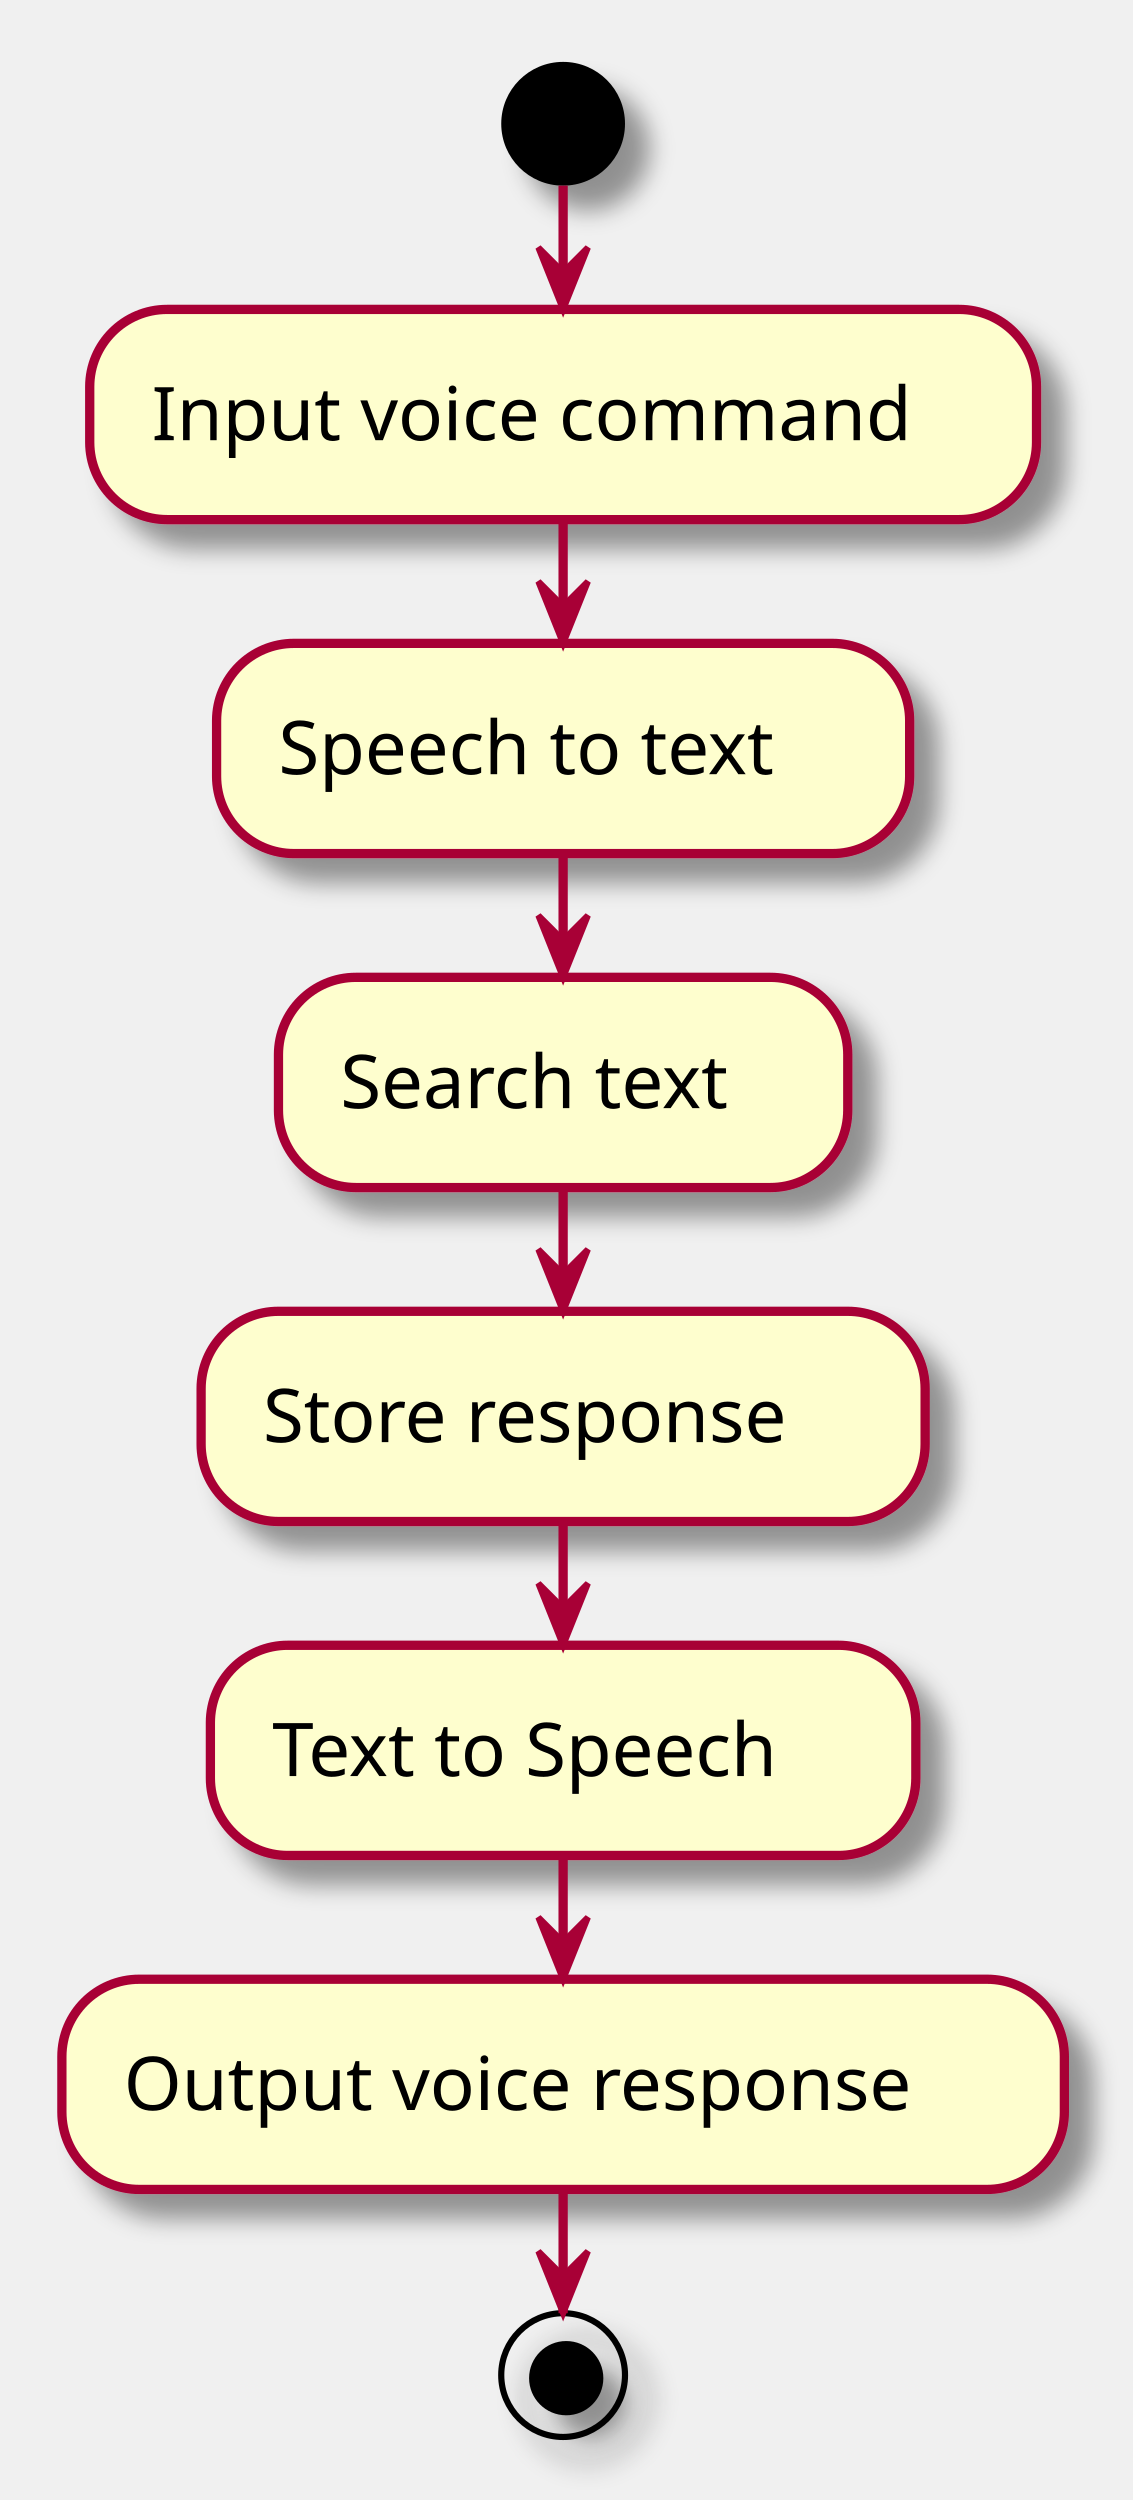
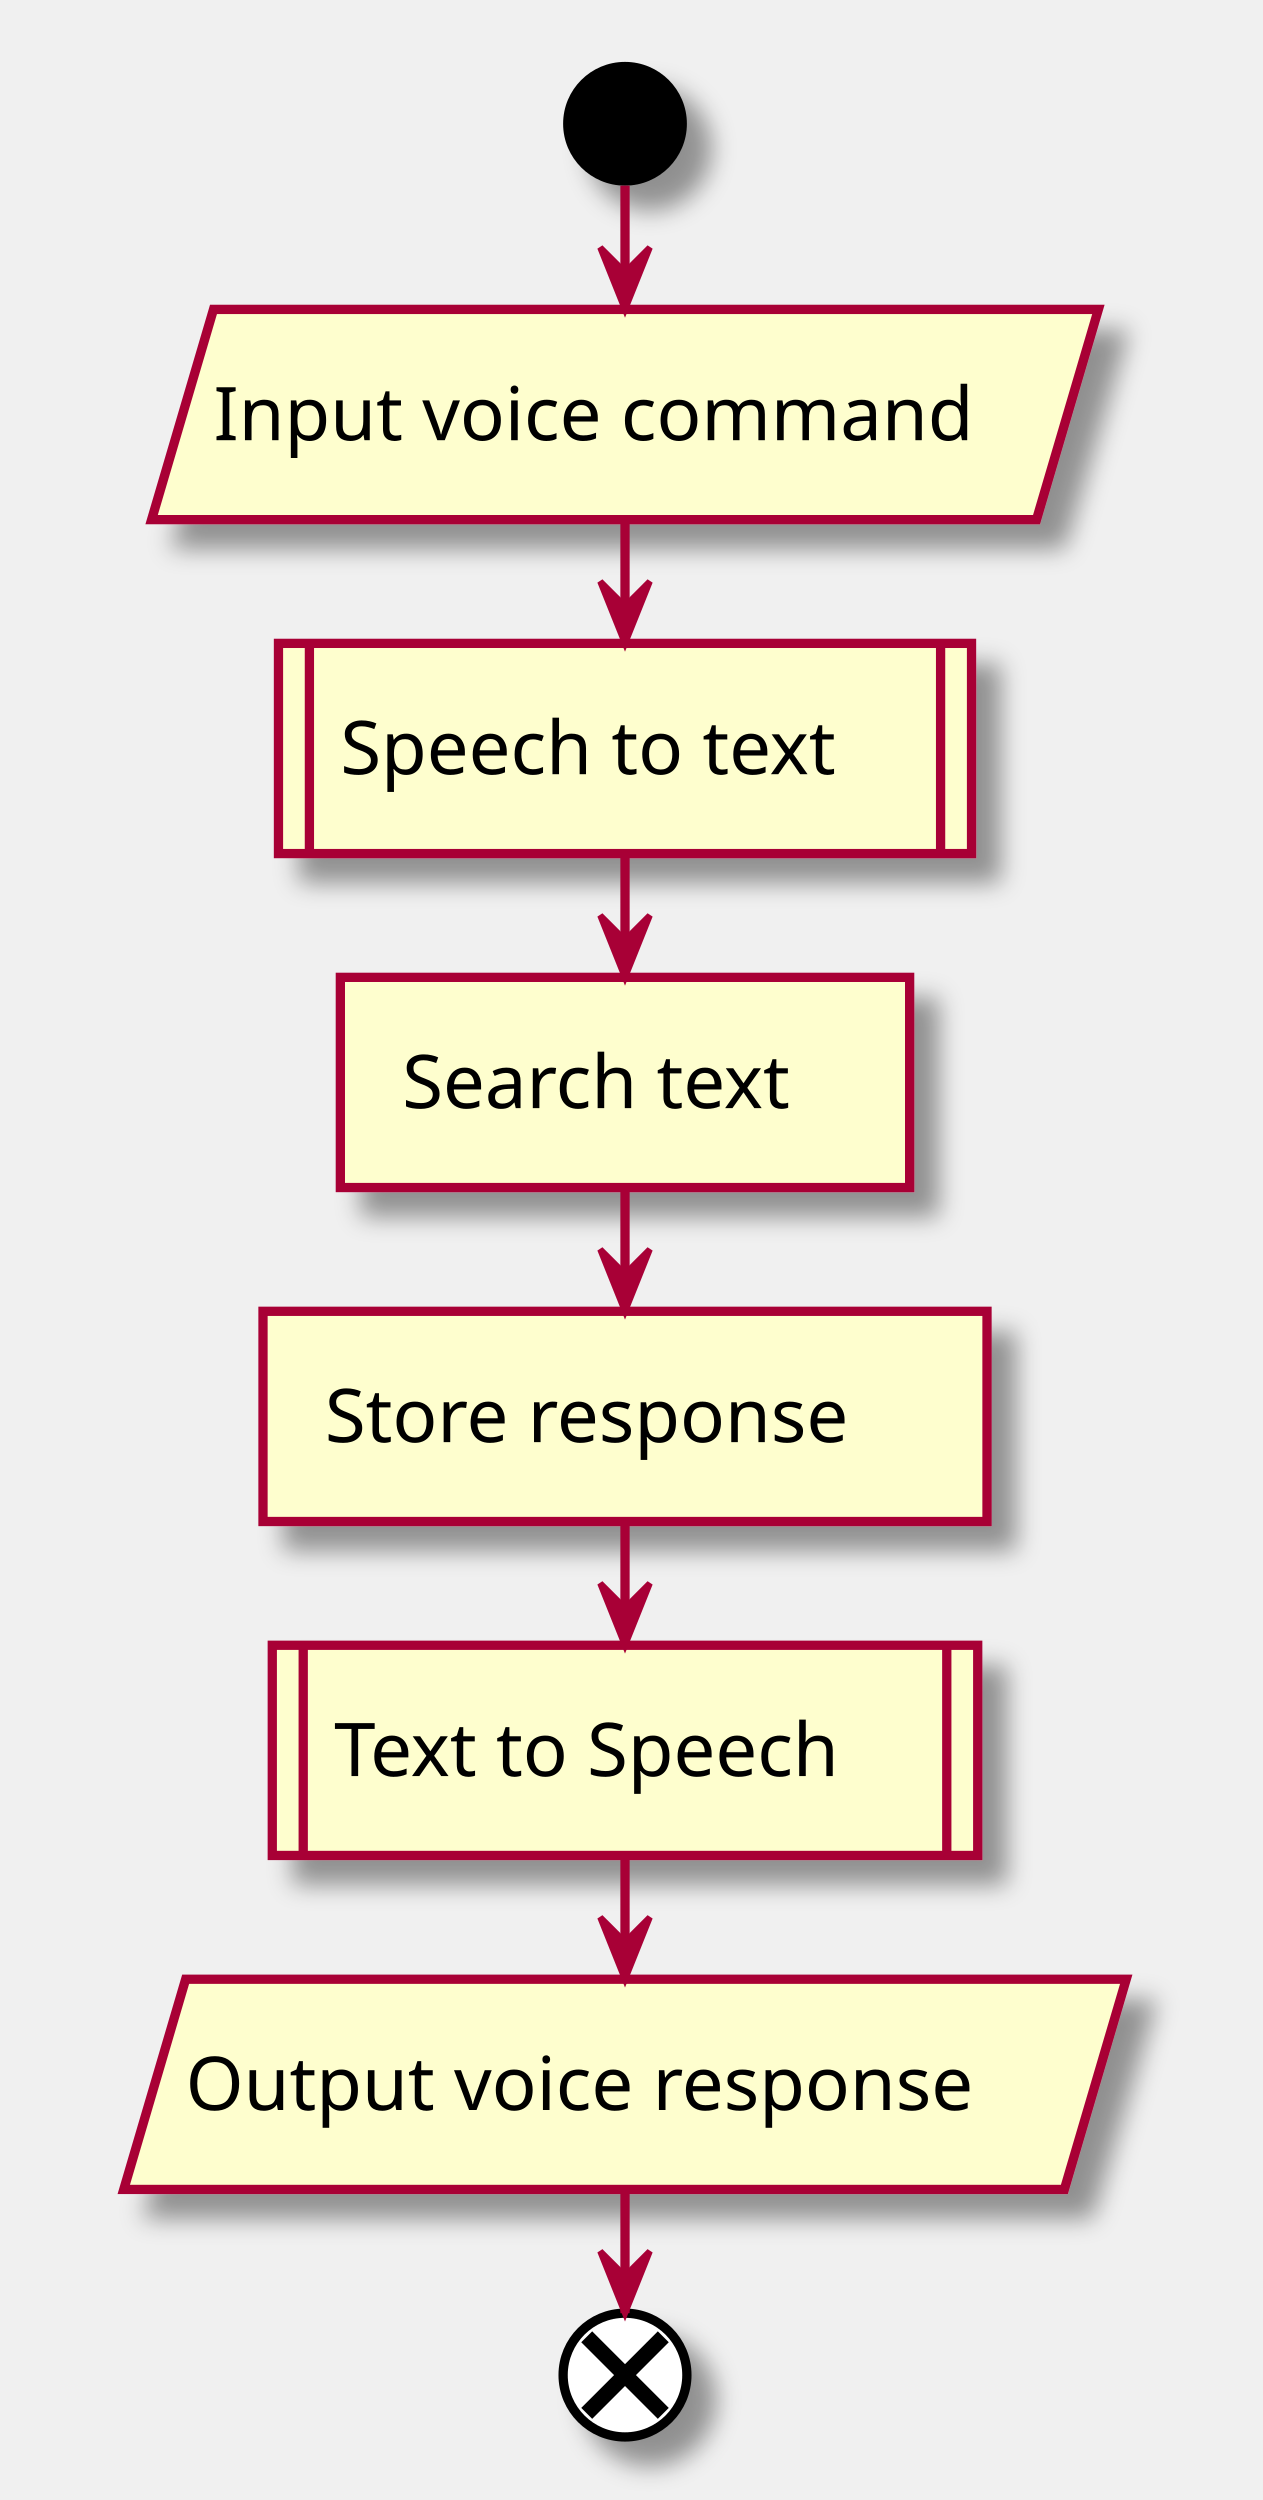
- <svg xmlns="http://www.w3.org/2000/svg" contentScriptType="application/ecmascript" contentStyleType="text/css" height="404px" preserveAspectRatio="none" style="width:183px;height:404px;" version="1.1" viewBox="0 0 183 404" width="183px" zoomAndPan="magnify">
+ <svg xmlns="http://www.w3.org/2000/svg" contentScriptType="application/ecmascript" contentStyleType="text/css" height="404px" preserveAspectRatio="none" style="width:204px;height:404px;" version="1.1" viewBox="0 0 204 404" width="204px" zoomAndPan="magnify">
  <defs>
-     <filter height="300%" id="fhw2341tgz97s" width="300%" x="-1" y="-1">
+     <filter height="300%" id="f1ti9foa4zqsc1" width="300%" x="-1" y="-1">
      <feGaussianBlur result="blurOut" stdDeviation="2.0" />
      <feColorMatrix in="blurOut" result="blurOut2" type="matrix" values="0 0 0 0 0 0 0 0 0 0 0 0 0 0 0 0 0 0 .4 0" />
      <feOffset dx="4.0" dy="4.0" in="blurOut2" result="blurOut3" />
      <feBlend in="SourceGraphic" in2="blurOut3" mode="normal" />
    </filter>
  </defs>
  <g>
-     <ellipse cx="91" cy="20" fill="#000000" filter="url(#fhw2341tgz97s)" rx="10" ry="10" style="stroke: none; stroke-width: 1.0;" />
-     <rect fill="#FEFECE" filter="url(#fhw2341tgz97s)" height="33.969" rx="12.5" ry="12.5" style="stroke: #A80036; stroke-width: 1.5;" width="153" x="14.5" y="50" />
-     <text fill="#000000" font-family="sans-serif" font-size="12" lengthAdjust="spacingAndGlyphs" textLength="133" x="24.5" y="71.139">Input voice command</text>
-     <rect fill="#FEFECE" filter="url(#fhw2341tgz97s)" height="33.969" rx="12.5" ry="12.5" style="stroke: #A80036; stroke-width: 1.5;" width="112" x="35" y="103.969" />
-     <text fill="#000000" font-family="sans-serif" font-size="12" lengthAdjust="spacingAndGlyphs" textLength="92" x="45" y="125.107">Speech to text</text>
-     <rect fill="#FEFECE" filter="url(#fhw2341tgz97s)" height="33.969" rx="12.5" ry="12.5" style="stroke: #A80036; stroke-width: 1.5;" width="92" x="45" y="157.938" />
-     <text fill="#000000" font-family="sans-serif" font-size="12" lengthAdjust="spacingAndGlyphs" textLength="72" x="55" y="179.076">Search text</text>
-     <rect fill="#FEFECE" filter="url(#fhw2341tgz97s)" height="33.969" rx="12.5" ry="12.5" style="stroke: #A80036; stroke-width: 1.5;" width="117" x="32.5" y="211.906" />
-     <text fill="#000000" font-family="sans-serif" font-size="12" lengthAdjust="spacingAndGlyphs" textLength="97" x="42.5" y="233.045">Store response</text>
-     <rect fill="#FEFECE" filter="url(#fhw2341tgz97s)" height="33.969" rx="12.5" ry="12.5" style="stroke: #A80036; stroke-width: 1.5;" width="114" x="34" y="265.875" />
-     <text fill="#000000" font-family="sans-serif" font-size="12" lengthAdjust="spacingAndGlyphs" textLength="94" x="44" y="287.014">Text to Speech</text>
-     <rect fill="#FEFECE" filter="url(#fhw2341tgz97s)" height="33.969" rx="12.5" ry="12.5" style="stroke: #A80036; stroke-width: 1.5;" width="162" x="10" y="319.844" />
-     <text fill="#000000" font-family="sans-serif" font-size="12" lengthAdjust="spacingAndGlyphs" textLength="142" x="20" y="340.982">Output voice response</text>
-     <ellipse cx="91" cy="383.812" fill="none" filter="url(#fhw2341tgz97s)" rx="10" ry="10" style="stroke: #000000; stroke-width: 1.0;" />
-     <ellipse cx="91.5" cy="384.312" fill="#000000" filter="url(#fhw2341tgz97s)" rx="6" ry="6" style="stroke: none; stroke-width: 1.0;" />
-     <line style="stroke: #A80036; stroke-width: 1.5;" x1="91" x2="91" y1="30" y2="50" />
-     <polygon fill="#A80036" points="87,40,91,50,95,40,91,44" style="stroke: #A80036; stroke-width: 1.0;" />
-     <line style="stroke: #A80036; stroke-width: 1.5;" x1="91" x2="91" y1="83.969" y2="103.969" />
-     <polygon fill="#A80036" points="87,93.969,91,103.969,95,93.969,91,97.969" style="stroke: #A80036; stroke-width: 1.0;" />
-     <line style="stroke: #A80036; stroke-width: 1.5;" x1="91" x2="91" y1="137.938" y2="157.938" />
-     <polygon fill="#A80036" points="87,147.938,91,157.938,95,147.938,91,151.938" style="stroke: #A80036; stroke-width: 1.0;" />
-     <line style="stroke: #A80036; stroke-width: 1.5;" x1="91" x2="91" y1="191.906" y2="211.906" />
-     <polygon fill="#A80036" points="87,201.906,91,211.906,95,201.906,91,205.906" style="stroke: #A80036; stroke-width: 1.0;" />
-     <line style="stroke: #A80036; stroke-width: 1.5;" x1="91" x2="91" y1="245.875" y2="265.875" />
-     <polygon fill="#A80036" points="87,255.875,91,265.875,95,255.875,91,259.875" style="stroke: #A80036; stroke-width: 1.0;" />
-     <line style="stroke: #A80036; stroke-width: 1.5;" x1="91" x2="91" y1="299.844" y2="319.844" />
-     <polygon fill="#A80036" points="87,309.844,91,319.844,95,309.844,91,313.844" style="stroke: #A80036; stroke-width: 1.0;" />
-     <line style="stroke: #A80036; stroke-width: 1.5;" x1="91" x2="91" y1="353.812" y2="373.812" />
-     <polygon fill="#A80036" points="87,363.812,91,373.812,95,363.812,91,367.812" style="stroke: #A80036; stroke-width: 1.0;" />
+     <ellipse cx="101" cy="20" fill="#000000" filter="url(#f1ti9foa4zqsc1)" rx="10" ry="10" style="stroke: none; stroke-width: 1.0;" />
+     <polygon fill="#FEFECE" filter="url(#f1ti9foa4zqsc1)" points="34.5,50,177.5,50,167.5,83.969,24.5,83.969" style="stroke: #A80036; stroke-width: 1.5;" />
+     <text fill="#000000" font-family="sans-serif" font-size="12" lengthAdjust="spacingAndGlyphs" textLength="133" x="34.5" y="71.139">Input voice command</text>
+     <rect fill="#FEFECE" filter="url(#f1ti9foa4zqsc1)" height="33.969" style="stroke: #A80036; stroke-width: 1.5;" width="112" x="45" y="103.969" />
+     <line style="stroke: #A80036; stroke-width: 1.5;" x1="50" x2="50" y1="103.969" y2="137.938" />
+     <line style="stroke: #A80036; stroke-width: 1.5;" x1="152" x2="152" y1="103.969" y2="137.938" />
+     <text fill="#000000" font-family="sans-serif" font-size="12" lengthAdjust="spacingAndGlyphs" textLength="92" x="55" y="125.107">Speech to text</text>
+     <rect fill="#FEFECE" filter="url(#f1ti9foa4zqsc1)" height="33.969" style="stroke: #A80036; stroke-width: 1.5;" width="92" x="55" y="157.938" />
+     <text fill="#000000" font-family="sans-serif" font-size="12" lengthAdjust="spacingAndGlyphs" textLength="72" x="65" y="179.076">Search text</text>
+     <rect fill="#FEFECE" filter="url(#f1ti9foa4zqsc1)" height="33.969" style="stroke: #A80036; stroke-width: 1.5;" width="117" x="42.5" y="211.906" />
+     <text fill="#000000" font-family="sans-serif" font-size="12" lengthAdjust="spacingAndGlyphs" textLength="97" x="52.5" y="233.045">Store response</text>
+     <rect fill="#FEFECE" filter="url(#f1ti9foa4zqsc1)" height="33.969" style="stroke: #A80036; stroke-width: 1.5;" width="114" x="44" y="265.875" />
+     <line style="stroke: #A80036; stroke-width: 1.5;" x1="49" x2="49" y1="265.875" y2="299.844" />
+     <line style="stroke: #A80036; stroke-width: 1.5;" x1="153" x2="153" y1="265.875" y2="299.844" />
+     <text fill="#000000" font-family="sans-serif" font-size="12" lengthAdjust="spacingAndGlyphs" textLength="94" x="54" y="287.014">Text to Speech</text>
+     <polygon fill="#FEFECE" filter="url(#f1ti9foa4zqsc1)" points="30,319.844,182,319.844,172,353.812,20,353.812" style="stroke: #A80036; stroke-width: 1.5;" />
+     <text fill="#000000" font-family="sans-serif" font-size="12" lengthAdjust="spacingAndGlyphs" textLength="142" x="30" y="340.982">Output voice response</text>
+     <ellipse cx="101" cy="383.812" fill="#FFFFFF" filter="url(#f1ti9foa4zqsc1)" rx="10" ry="10" style="stroke: #000000; stroke-width: 1.5;" />
+     <line style="stroke: #000000; stroke-width: 2.5;" x1="94.813" x2="107.187" y1="377.625" y2="390" />
+     <line style="stroke: #000000; stroke-width: 2.5;" x1="107.187" x2="94.813" y1="377.625" y2="390" />
+     <line style="stroke: #A80036; stroke-width: 1.5;" x1="101" x2="101" y1="30" y2="50" />
+     <polygon fill="#A80036" points="97,40,101,50,105,40,101,44" style="stroke: #A80036; stroke-width: 1.0;" />
+     <line style="stroke: #A80036; stroke-width: 1.5;" x1="101" x2="101" y1="83.969" y2="103.969" />
+     <polygon fill="#A80036" points="97,93.969,101,103.969,105,93.969,101,97.969" style="stroke: #A80036; stroke-width: 1.0;" />
+     <line style="stroke: #A80036; stroke-width: 1.5;" x1="101" x2="101" y1="137.938" y2="157.938" />
+     <polygon fill="#A80036" points="97,147.938,101,157.938,105,147.938,101,151.938" style="stroke: #A80036; stroke-width: 1.0;" />
+     <line style="stroke: #A80036; stroke-width: 1.5;" x1="101" x2="101" y1="191.906" y2="211.906" />
+     <polygon fill="#A80036" points="97,201.906,101,211.906,105,201.906,101,205.906" style="stroke: #A80036; stroke-width: 1.0;" />
+     <line style="stroke: #A80036; stroke-width: 1.5;" x1="101" x2="101" y1="245.875" y2="265.875" />
+     <polygon fill="#A80036" points="97,255.875,101,265.875,105,255.875,101,259.875" style="stroke: #A80036; stroke-width: 1.0;" />
+     <line style="stroke: #A80036; stroke-width: 1.5;" x1="101" x2="101" y1="299.844" y2="319.844" />
+     <polygon fill="#A80036" points="97,309.844,101,319.844,105,309.844,101,313.844" style="stroke: #A80036; stroke-width: 1.0;" />
+     <line style="stroke: #A80036; stroke-width: 1.5;" x1="101" x2="101" y1="353.812" y2="373.812" />
+     <polygon fill="#A80036" points="97,363.812,101,373.812,105,363.812,101,367.812" style="stroke: #A80036; stroke-width: 1.0;" />
  </g>
</svg>
